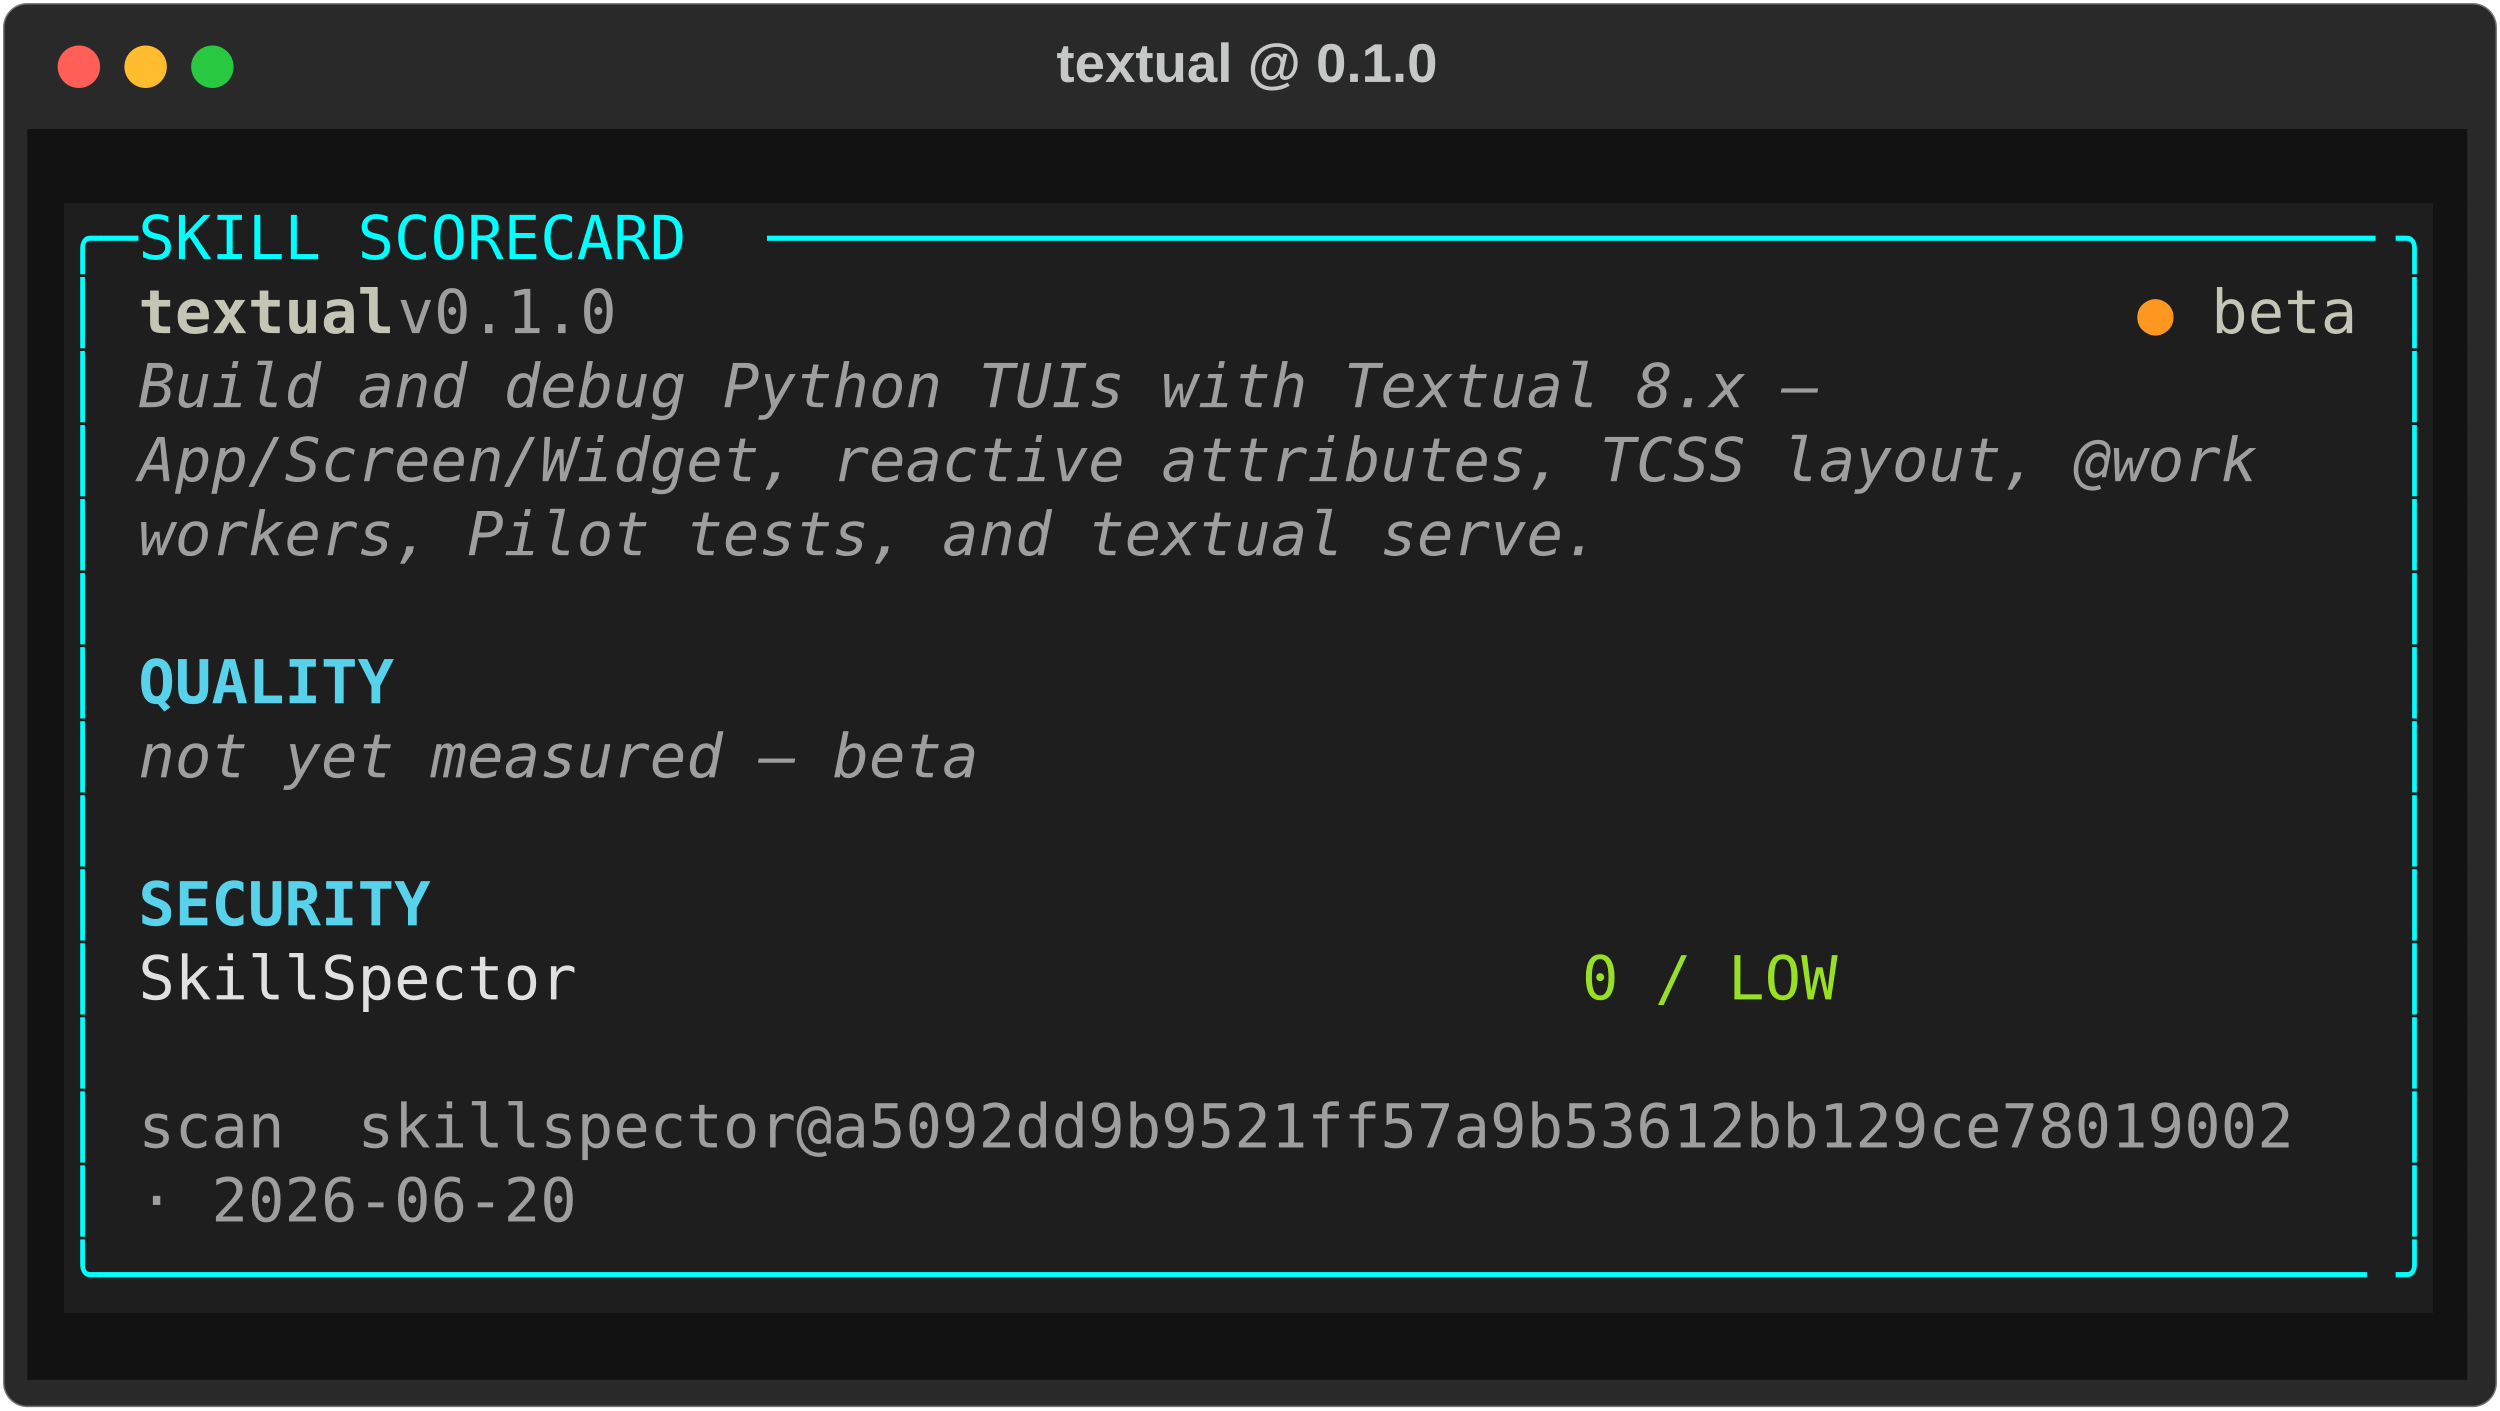
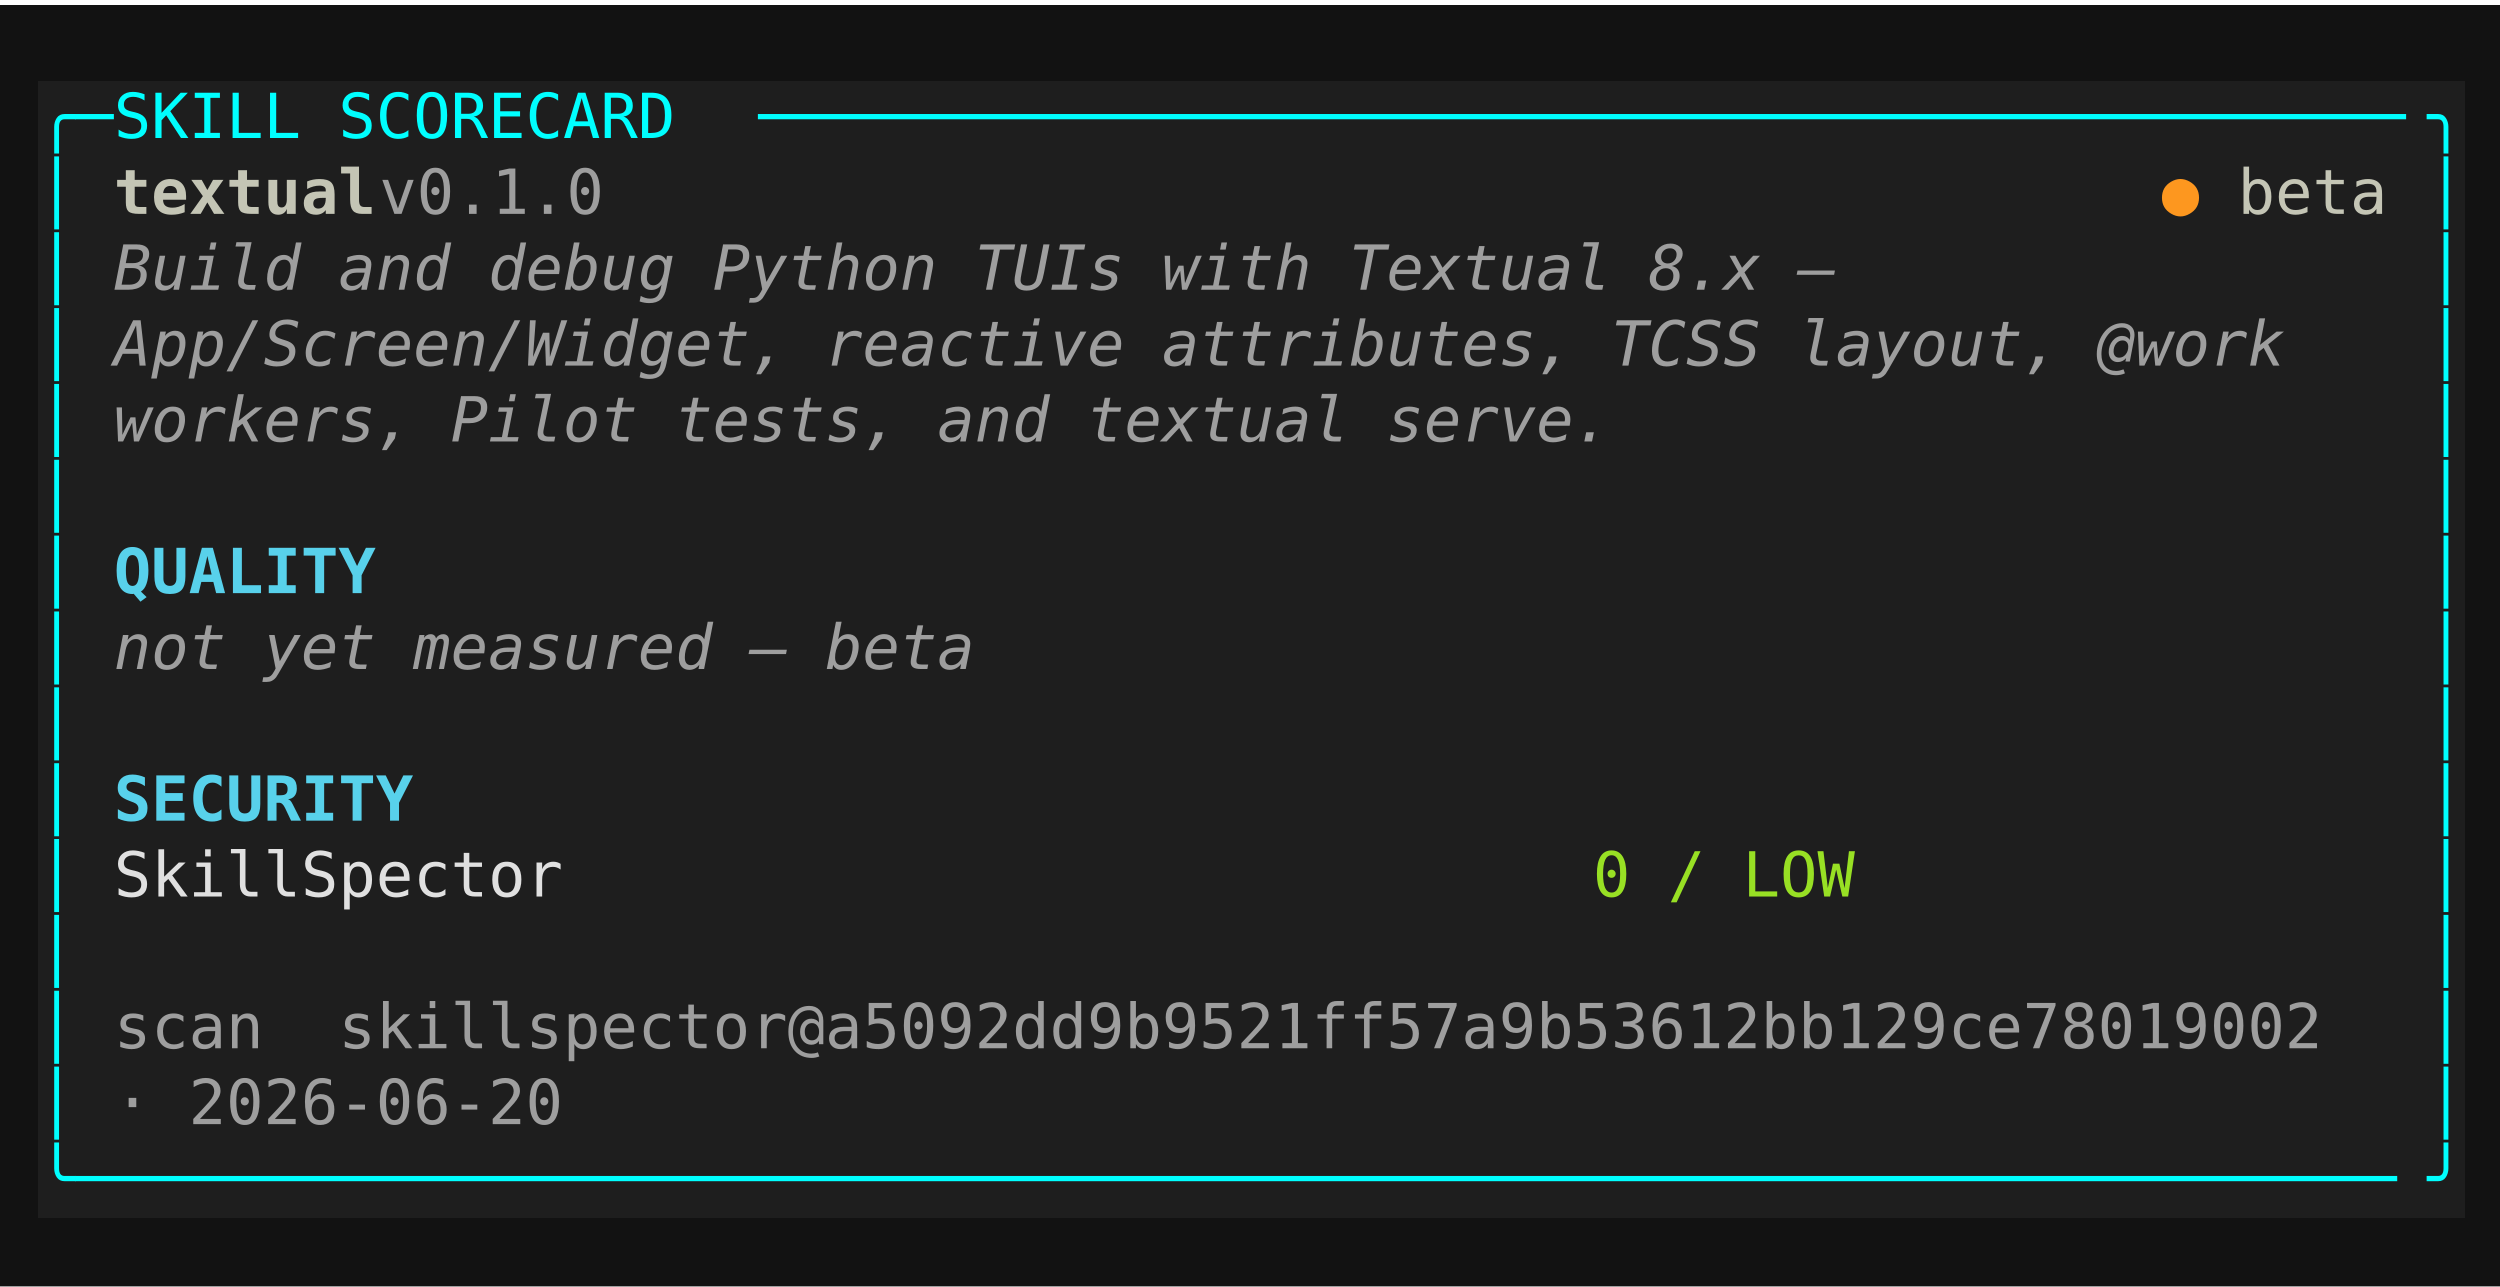
- <svg xmlns="http://www.w3.org/2000/svg" class="rich-terminal" viewBox="0 0 824 464.8">
+ <svg xmlns="http://www.w3.org/2000/svg" class="skill-scorecard" viewBox="0 0 804.2 413.8">
  <style>
- 
    @font-face {
        font-family: "Fira Code";
        src: local("FiraCode-Regular"),
                url("https://cdnjs.cloudflare.com/ajax/libs/firacode/6.2.0/woff2/FiraCode-Regular.woff2") format("woff2"),
                url("https://cdnjs.cloudflare.com/ajax/libs/firacode/6.2.0/woff/FiraCode-Regular.woff") format("woff");
        font-style: normal;
        font-weight: 400;
    }
    @font-face {
        font-family: "Fira Code";
        src: local("FiraCode-Bold"),
                url("https://cdnjs.cloudflare.com/ajax/libs/firacode/6.2.0/woff2/FiraCode-Bold.woff2") format("woff2"),
                url("https://cdnjs.cloudflare.com/ajax/libs/firacode/6.2.0/woff/FiraCode-Bold.woff") format("woff");
        font-style: bold;
        font-weight: 700;
    }
- 
-     .terminal-3913220273-matrix {
+     .terminal-4142857262-matrix {
        font-family: Fira Code, monospace;
        font-size: 20px;
        line-height: 24.4px;
        font-variant-east-asian: full-width;
    }
- 
-     .terminal-3913220273-title {
-         font-size: 18px;
-         font-weight: bold;
-         font-family: arial;
-     }
- 
-     .terminal-3913220273-r1 { fill: #c5c8c6 }
- .terminal-3913220273-r2 { fill: #00ffff }
- .terminal-3913220273-r3 { fill: #c4c5b5;font-weight: bold }
- .terminal-3913220273-r4 { fill: #9e9e9e }
- .terminal-3913220273-r5 { fill: #e0e0e0 }
- .terminal-3913220273-r6 { fill: #fd971f }
- .terminal-3913220273-r7 { fill: #c4c5b5 }
- .terminal-3913220273-r8 { fill: #9e9e9e;font-style: italic; }
- .terminal-3913220273-r9 { fill: #58d1eb;font-weight: bold }
- .terminal-3913220273-r10 { fill: #98e024 }
+     .terminal-4142857262-r1 { fill: #c5c8c6 }
+ .terminal-4142857262-r2 { fill: #00ffff }
+ .terminal-4142857262-r3 { fill: #c4c5b5;font-weight: bold }
+ .terminal-4142857262-r4 { fill: #9e9e9e }
+ .terminal-4142857262-r5 { fill: #e0e0e0 }
+ .terminal-4142857262-r6 { fill: #fd971f }
+ .terminal-4142857262-r7 { fill: #c4c5b5 }
+ .terminal-4142857262-r8 { fill: #9e9e9e;font-style: italic; }
+ .terminal-4142857262-r9 { fill: #58d1eb;font-weight: bold }
+ .terminal-4142857262-r10 { fill: #98e024 }
    </style>
  <defs>
-     <clipPath id="terminal-3913220273-clip-terminal">
+     <clipPath id="terminal-4142857262-clip-terminal">
      <rect x="0" y="0" width="804.2" height="413.8" />
    </clipPath>
-     <clipPath id="terminal-3913220273-line-0">
+     <clipPath id="terminal-4142857262-line-0">
      <rect x="0" y="1.5" width="805.2" height="24.65" />
    </clipPath>
-     <clipPath id="terminal-3913220273-line-1">
+     <clipPath id="terminal-4142857262-line-1">
      <rect x="0" y="25.9" width="805.2" height="24.65" />
    </clipPath>
-     <clipPath id="terminal-3913220273-line-2">
+     <clipPath id="terminal-4142857262-line-2">
      <rect x="0" y="50.3" width="805.2" height="24.65" />
    </clipPath>
-     <clipPath id="terminal-3913220273-line-3">
+     <clipPath id="terminal-4142857262-line-3">
      <rect x="0" y="74.7" width="805.2" height="24.65" />
    </clipPath>
-     <clipPath id="terminal-3913220273-line-4">
+     <clipPath id="terminal-4142857262-line-4">
      <rect x="0" y="99.1" width="805.2" height="24.65" />
    </clipPath>
-     <clipPath id="terminal-3913220273-line-5">
+     <clipPath id="terminal-4142857262-line-5">
      <rect x="0" y="123.5" width="805.2" height="24.65" />
    </clipPath>
-     <clipPath id="terminal-3913220273-line-6">
+     <clipPath id="terminal-4142857262-line-6">
      <rect x="0" y="147.9" width="805.2" height="24.65" />
    </clipPath>
-     <clipPath id="terminal-3913220273-line-7">
+     <clipPath id="terminal-4142857262-line-7">
      <rect x="0" y="172.3" width="805.2" height="24.65" />
    </clipPath>
-     <clipPath id="terminal-3913220273-line-8">
+     <clipPath id="terminal-4142857262-line-8">
      <rect x="0" y="196.7" width="805.2" height="24.65" />
    </clipPath>
-     <clipPath id="terminal-3913220273-line-9">
+     <clipPath id="terminal-4142857262-line-9">
      <rect x="0" y="221.1" width="805.2" height="24.65" />
    </clipPath>
-     <clipPath id="terminal-3913220273-line-10">
+     <clipPath id="terminal-4142857262-line-10">
      <rect x="0" y="245.5" width="805.2" height="24.65" />
    </clipPath>
-     <clipPath id="terminal-3913220273-line-11">
+     <clipPath id="terminal-4142857262-line-11">
      <rect x="0" y="269.9" width="805.2" height="24.65" />
    </clipPath>
-     <clipPath id="terminal-3913220273-line-12">
+     <clipPath id="terminal-4142857262-line-12">
      <rect x="0" y="294.3" width="805.2" height="24.65" />
    </clipPath>
-     <clipPath id="terminal-3913220273-line-13">
+     <clipPath id="terminal-4142857262-line-13">
      <rect x="0" y="318.7" width="805.2" height="24.65" />
    </clipPath>
-     <clipPath id="terminal-3913220273-line-14">
+     <clipPath id="terminal-4142857262-line-14">
      <rect x="0" y="343.1" width="805.2" height="24.65" />
    </clipPath>
-     <clipPath id="terminal-3913220273-line-15">
+     <clipPath id="terminal-4142857262-line-15">
      <rect x="0" y="367.5" width="805.2" height="24.65" />
    </clipPath>
  </defs>
-   <rect fill="#292929" stroke="rgba(255,255,255,0.35)" stroke-width="1" x="1" y="1" width="822" height="462.8" rx="8" />
-   <text class="terminal-3913220273-title" fill="#c5c8c6" text-anchor="middle" x="411" y="27">textual @ 0.1.0</text>
-   <g transform="translate(26,22)">
-     <circle cx="0" cy="0" r="7" fill="#ff5f57" />
-     <circle cx="22" cy="0" r="7" fill="#febc2e" />
-     <circle cx="44" cy="0" r="7" fill="#28c840" />
-   </g>
-   <g transform="translate(9, 41)" clip-path="url(#terminal-3913220273-clip-terminal)">
+   <g clip-path="url(#terminal-4142857262-clip-terminal)">
    <rect fill="#121212" x="0" y="1.5" width="805.2" height="24.65" shape-rendering="crispEdges" />
    <rect fill="#121212" x="0" y="25.9" width="12.2" height="24.65" shape-rendering="crispEdges" />
    <rect fill="#1e1e1e" x="12.2" y="25.9" width="12.2" height="24.65" shape-rendering="crispEdges" />
    <rect fill="#1e1e1e" x="24.4" y="25.9" width="12.2" height="24.65" shape-rendering="crispEdges" />
    <rect fill="#1e1e1e" x="36.6" y="25.9" width="207.4" height="24.65" shape-rendering="crispEdges" />
    <rect fill="#1e1e1e" x="244" y="25.9" width="536.8" height="24.65" shape-rendering="crispEdges" />
    <rect fill="#1e1e1e" x="780.8" y="25.9" width="12.2" height="24.65" shape-rendering="crispEdges" />
    <rect fill="#121212" x="793" y="25.9" width="12.2" height="24.65" shape-rendering="crispEdges" />
    <rect fill="#121212" x="0" y="50.3" width="12.2" height="24.65" shape-rendering="crispEdges" />
    <rect fill="#1e1e1e" x="12.2" y="50.3" width="12.2" height="24.65" shape-rendering="crispEdges" />
    <rect fill="#1e1e1e" x="24.4" y="50.3" width="12.2" height="24.65" shape-rendering="crispEdges" />
    <rect fill="#1e1e1e" x="36.6" y="50.3" width="85.4" height="24.65" shape-rendering="crispEdges" />
    <rect fill="#1e1e1e" x="122" y="50.3" width="97.6" height="24.65" shape-rendering="crispEdges" />
    <rect fill="#1e1e1e" x="219.6" y="50.3" width="341.6" height="24.65" shape-rendering="crispEdges" />
    <rect fill="#1e1e1e" x="561.2" y="50.3" width="134.2" height="24.65" shape-rendering="crispEdges" />
    <rect fill="#1e1e1e" x="695.4" y="50.3" width="24.4" height="24.65" shape-rendering="crispEdges" />
    <rect fill="#1e1e1e" x="719.8" y="50.3" width="48.8" height="24.65" shape-rendering="crispEdges" />
    <rect fill="#1e1e1e" x="768.6" y="50.3" width="12.2" height="24.65" shape-rendering="crispEdges" />
    <rect fill="#1e1e1e" x="780.8" y="50.3" width="12.2" height="24.65" shape-rendering="crispEdges" />
    <rect fill="#121212" x="793" y="50.3" width="12.2" height="24.65" shape-rendering="crispEdges" />
    <rect fill="#121212" x="0" y="74.7" width="12.2" height="24.65" shape-rendering="crispEdges" />
    <rect fill="#1e1e1e" x="12.2" y="74.7" width="12.2" height="24.65" shape-rendering="crispEdges" />
    <rect fill="#1e1e1e" x="24.4" y="74.7" width="12.2" height="24.65" shape-rendering="crispEdges" />
    <rect fill="#1e1e1e" x="36.6" y="74.7" width="573.4" height="24.65" shape-rendering="crispEdges" />
    <rect fill="#1e1e1e" x="610" y="74.7" width="158.6" height="24.65" shape-rendering="crispEdges" />
    <rect fill="#1e1e1e" x="768.6" y="74.7" width="12.2" height="24.65" shape-rendering="crispEdges" />
    <rect fill="#1e1e1e" x="780.8" y="74.7" width="12.2" height="24.65" shape-rendering="crispEdges" />
    <rect fill="#121212" x="793" y="74.7" width="12.2" height="24.65" shape-rendering="crispEdges" />
    <rect fill="#121212" x="0" y="99.1" width="12.2" height="24.65" shape-rendering="crispEdges" />
    <rect fill="#1e1e1e" x="12.2" y="99.1" width="12.2" height="24.65" shape-rendering="crispEdges" />
    <rect fill="#1e1e1e" x="24.4" y="99.1" width="12.2" height="24.65" shape-rendering="crispEdges" />
    <rect fill="#1e1e1e" x="36.6" y="99.1" width="719.8" height="24.65" shape-rendering="crispEdges" />
    <rect fill="#1e1e1e" x="756.4" y="99.1" width="12.2" height="24.65" shape-rendering="crispEdges" />
    <rect fill="#1e1e1e" x="768.6" y="99.1" width="12.2" height="24.65" shape-rendering="crispEdges" />
    <rect fill="#1e1e1e" x="780.8" y="99.1" width="12.2" height="24.65" shape-rendering="crispEdges" />
    <rect fill="#121212" x="793" y="99.1" width="12.2" height="24.65" shape-rendering="crispEdges" />
    <rect fill="#121212" x="0" y="123.5" width="12.2" height="24.65" shape-rendering="crispEdges" />
    <rect fill="#1e1e1e" x="12.2" y="123.5" width="12.2" height="24.65" shape-rendering="crispEdges" />
    <rect fill="#1e1e1e" x="24.4" y="123.5" width="12.2" height="24.65" shape-rendering="crispEdges" />
    <rect fill="#1e1e1e" x="36.6" y="123.5" width="488" height="24.65" shape-rendering="crispEdges" />
    <rect fill="#1e1e1e" x="524.6" y="123.5" width="244" height="24.65" shape-rendering="crispEdges" />
    <rect fill="#1e1e1e" x="768.6" y="123.5" width="12.2" height="24.65" shape-rendering="crispEdges" />
    <rect fill="#1e1e1e" x="780.8" y="123.5" width="12.2" height="24.65" shape-rendering="crispEdges" />
    <rect fill="#121212" x="793" y="123.5" width="12.2" height="24.65" shape-rendering="crispEdges" />
    <rect fill="#121212" x="0" y="147.9" width="12.2" height="24.65" shape-rendering="crispEdges" />
    <rect fill="#1e1e1e" x="12.2" y="147.9" width="12.2" height="24.65" shape-rendering="crispEdges" />
    <rect fill="#1e1e1e" x="24.4" y="147.9" width="12.2" height="24.65" shape-rendering="crispEdges" />
    <rect fill="#1e1e1e" x="36.6" y="147.9" width="0" height="24.65" shape-rendering="crispEdges" />
    <rect fill="#1e1e1e" x="36.6" y="147.9" width="732" height="24.65" shape-rendering="crispEdges" />
    <rect fill="#1e1e1e" x="768.6" y="147.9" width="12.2" height="24.65" shape-rendering="crispEdges" />
    <rect fill="#1e1e1e" x="780.8" y="147.9" width="12.2" height="24.65" shape-rendering="crispEdges" />
    <rect fill="#121212" x="793" y="147.9" width="12.2" height="24.65" shape-rendering="crispEdges" />
    <rect fill="#121212" x="0" y="172.3" width="12.2" height="24.65" shape-rendering="crispEdges" />
    <rect fill="#1e1e1e" x="12.2" y="172.3" width="12.2" height="24.65" shape-rendering="crispEdges" />
    <rect fill="#1e1e1e" x="24.4" y="172.3" width="12.2" height="24.65" shape-rendering="crispEdges" />
    <rect fill="#1e1e1e" x="36.6" y="172.3" width="85.4" height="24.65" shape-rendering="crispEdges" />
    <rect fill="#1e1e1e" x="122" y="172.3" width="646.6" height="24.65" shape-rendering="crispEdges" />
    <rect fill="#1e1e1e" x="768.6" y="172.3" width="12.2" height="24.65" shape-rendering="crispEdges" />
    <rect fill="#1e1e1e" x="780.8" y="172.3" width="12.2" height="24.65" shape-rendering="crispEdges" />
    <rect fill="#121212" x="793" y="172.3" width="12.2" height="24.65" shape-rendering="crispEdges" />
    <rect fill="#121212" x="0" y="196.7" width="12.2" height="24.65" shape-rendering="crispEdges" />
    <rect fill="#1e1e1e" x="12.2" y="196.7" width="12.2" height="24.65" shape-rendering="crispEdges" />
    <rect fill="#1e1e1e" x="24.4" y="196.7" width="12.2" height="24.65" shape-rendering="crispEdges" />
    <rect fill="#1e1e1e" x="36.6" y="196.7" width="305" height="24.65" shape-rendering="crispEdges" />
    <rect fill="#1e1e1e" x="341.6" y="196.7" width="427" height="24.65" shape-rendering="crispEdges" />
    <rect fill="#1e1e1e" x="768.6" y="196.7" width="12.2" height="24.65" shape-rendering="crispEdges" />
    <rect fill="#1e1e1e" x="780.8" y="196.7" width="12.2" height="24.65" shape-rendering="crispEdges" />
    <rect fill="#121212" x="793" y="196.7" width="12.2" height="24.65" shape-rendering="crispEdges" />
    <rect fill="#121212" x="0" y="221.1" width="12.2" height="24.65" shape-rendering="crispEdges" />
    <rect fill="#1e1e1e" x="12.2" y="221.1" width="12.2" height="24.65" shape-rendering="crispEdges" />
    <rect fill="#1e1e1e" x="24.4" y="221.1" width="12.2" height="24.65" shape-rendering="crispEdges" />
    <rect fill="#1e1e1e" x="36.6" y="221.1" width="0" height="24.65" shape-rendering="crispEdges" />
    <rect fill="#1e1e1e" x="36.6" y="221.1" width="732" height="24.65" shape-rendering="crispEdges" />
    <rect fill="#1e1e1e" x="768.6" y="221.1" width="12.2" height="24.65" shape-rendering="crispEdges" />
    <rect fill="#1e1e1e" x="780.8" y="221.1" width="12.2" height="24.65" shape-rendering="crispEdges" />
    <rect fill="#121212" x="793" y="221.1" width="12.2" height="24.65" shape-rendering="crispEdges" />
    <rect fill="#121212" x="0" y="245.5" width="12.2" height="24.65" shape-rendering="crispEdges" />
    <rect fill="#1e1e1e" x="12.2" y="245.5" width="12.2" height="24.65" shape-rendering="crispEdges" />
    <rect fill="#1e1e1e" x="24.4" y="245.5" width="12.2" height="24.65" shape-rendering="crispEdges" />
    <rect fill="#1e1e1e" x="36.6" y="245.5" width="97.6" height="24.65" shape-rendering="crispEdges" />
    <rect fill="#1e1e1e" x="134.2" y="245.5" width="634.4" height="24.65" shape-rendering="crispEdges" />
    <rect fill="#1e1e1e" x="768.6" y="245.5" width="12.2" height="24.65" shape-rendering="crispEdges" />
    <rect fill="#1e1e1e" x="780.8" y="245.5" width="12.2" height="24.65" shape-rendering="crispEdges" />
    <rect fill="#121212" x="793" y="245.5" width="12.2" height="24.65" shape-rendering="crispEdges" />
    <rect fill="#121212" x="0" y="269.9" width="12.2" height="24.65" shape-rendering="crispEdges" />
    <rect fill="#1e1e1e" x="12.2" y="269.9" width="12.2" height="24.65" shape-rendering="crispEdges" />
    <rect fill="#1e1e1e" x="24.4" y="269.9" width="12.2" height="24.65" shape-rendering="crispEdges" />
    <rect fill="#1e1e1e" x="36.6" y="269.9" width="475.8" height="24.65" shape-rendering="crispEdges" />
    <rect fill="#1e1e1e" x="512.4" y="269.9" width="256.2" height="24.65" shape-rendering="crispEdges" />
    <rect fill="#1e1e1e" x="768.6" y="269.9" width="12.2" height="24.65" shape-rendering="crispEdges" />
    <rect fill="#1e1e1e" x="780.8" y="269.9" width="12.2" height="24.65" shape-rendering="crispEdges" />
    <rect fill="#121212" x="793" y="269.9" width="12.2" height="24.65" shape-rendering="crispEdges" />
    <rect fill="#121212" x="0" y="294.3" width="12.2" height="24.65" shape-rendering="crispEdges" />
    <rect fill="#1e1e1e" x="12.2" y="294.3" width="12.2" height="24.65" shape-rendering="crispEdges" />
    <rect fill="#1e1e1e" x="24.4" y="294.3" width="12.2" height="24.65" shape-rendering="crispEdges" />
    <rect fill="#1e1e1e" x="36.6" y="294.3" width="0" height="24.65" shape-rendering="crispEdges" />
    <rect fill="#1e1e1e" x="36.6" y="294.3" width="732" height="24.65" shape-rendering="crispEdges" />
    <rect fill="#1e1e1e" x="768.6" y="294.3" width="12.2" height="24.65" shape-rendering="crispEdges" />
    <rect fill="#1e1e1e" x="780.8" y="294.3" width="12.2" height="24.65" shape-rendering="crispEdges" />
    <rect fill="#121212" x="793" y="294.3" width="12.2" height="24.65" shape-rendering="crispEdges" />
    <rect fill="#121212" x="0" y="318.7" width="12.2" height="24.65" shape-rendering="crispEdges" />
    <rect fill="#1e1e1e" x="12.2" y="318.7" width="12.2" height="24.65" shape-rendering="crispEdges" />
    <rect fill="#1e1e1e" x="24.4" y="318.7" width="12.2" height="24.65" shape-rendering="crispEdges" />
    <rect fill="#1e1e1e" x="36.6" y="318.7" width="732" height="24.65" shape-rendering="crispEdges" />
    <rect fill="#1e1e1e" x="768.6" y="318.7" width="12.2" height="24.65" shape-rendering="crispEdges" />
    <rect fill="#1e1e1e" x="780.8" y="318.7" width="12.2" height="24.65" shape-rendering="crispEdges" />
    <rect fill="#121212" x="793" y="318.7" width="12.2" height="24.65" shape-rendering="crispEdges" />
    <rect fill="#121212" x="0" y="343.1" width="12.2" height="24.65" shape-rendering="crispEdges" />
    <rect fill="#1e1e1e" x="12.2" y="343.1" width="12.2" height="24.65" shape-rendering="crispEdges" />
    <rect fill="#1e1e1e" x="24.4" y="343.1" width="12.2" height="24.65" shape-rendering="crispEdges" />
    <rect fill="#1e1e1e" x="36.6" y="343.1" width="146.4" height="24.65" shape-rendering="crispEdges" />
    <rect fill="#1e1e1e" x="183" y="343.1" width="585.6" height="24.65" shape-rendering="crispEdges" />
    <rect fill="#1e1e1e" x="768.6" y="343.1" width="12.2" height="24.65" shape-rendering="crispEdges" />
    <rect fill="#1e1e1e" x="780.8" y="343.1" width="12.2" height="24.65" shape-rendering="crispEdges" />
    <rect fill="#121212" x="793" y="343.1" width="12.2" height="24.65" shape-rendering="crispEdges" />
    <rect fill="#121212" x="0" y="367.5" width="12.2" height="24.65" shape-rendering="crispEdges" />
    <rect fill="#1e1e1e" x="12.2" y="367.5" width="12.2" height="24.65" shape-rendering="crispEdges" />
    <rect fill="#1e1e1e" x="24.4" y="367.5" width="756.4" height="24.65" shape-rendering="crispEdges" />
    <rect fill="#1e1e1e" x="780.8" y="367.5" width="12.2" height="24.65" shape-rendering="crispEdges" />
    <rect fill="#121212" x="793" y="367.5" width="12.2" height="24.65" shape-rendering="crispEdges" />
    <rect fill="#121212" x="0" y="391.9" width="805.2" height="24.65" shape-rendering="crispEdges" />
-     <g class="terminal-3913220273-matrix">
-       <text class="terminal-3913220273-r1" x="805.2" y="20" textLength="12.2" clip-path="url(#terminal-3913220273-line-0)">
- </text>
-       <text class="terminal-3913220273-r2" x="12.2" y="44.4" textLength="12.2" clip-path="url(#terminal-3913220273-line-1)">╭</text>
-       <text class="terminal-3913220273-r2" x="24.4" y="44.4" textLength="12.2" clip-path="url(#terminal-3913220273-line-1)">─</text>
-       <text class="terminal-3913220273-r2" x="36.6" y="44.4" textLength="207.4" clip-path="url(#terminal-3913220273-line-1)"> SKILL SCORECARD </text>
-       <text class="terminal-3913220273-r2" x="244" y="44.4" textLength="536.8" clip-path="url(#terminal-3913220273-line-1)">────────────────────────────────────────────</text>
-       <text class="terminal-3913220273-r2" x="780.8" y="44.4" textLength="12.2" clip-path="url(#terminal-3913220273-line-1)">╮</text>
-       <text class="terminal-3913220273-r1" x="805.2" y="44.4" textLength="12.2" clip-path="url(#terminal-3913220273-line-1)">
- </text>
-       <text class="terminal-3913220273-r2" x="12.2" y="68.8" textLength="12.2" clip-path="url(#terminal-3913220273-line-2)">│</text>
-       <text class="terminal-3913220273-r3" x="36.6" y="68.8" textLength="85.4" clip-path="url(#terminal-3913220273-line-2)">textual</text>
-       <text class="terminal-3913220273-r4" x="122" y="68.8" textLength="97.6" clip-path="url(#terminal-3913220273-line-2)">  v0.1.0</text>
-       <text class="terminal-3913220273-r6" x="695.4" y="68.8" textLength="24.4" clip-path="url(#terminal-3913220273-line-2)">● </text>
-       <text class="terminal-3913220273-r7" x="719.8" y="68.8" textLength="48.8" clip-path="url(#terminal-3913220273-line-2)">beta</text>
-       <text class="terminal-3913220273-r2" x="780.8" y="68.8" textLength="12.2" clip-path="url(#terminal-3913220273-line-2)">│</text>
-       <text class="terminal-3913220273-r1" x="805.2" y="68.8" textLength="12.2" clip-path="url(#terminal-3913220273-line-2)">
- </text>
-       <text class="terminal-3913220273-r2" x="12.2" y="93.2" textLength="12.2" clip-path="url(#terminal-3913220273-line-3)">│</text>
-       <text class="terminal-3913220273-r8" x="36.6" y="93.2" textLength="573.4" clip-path="url(#terminal-3913220273-line-3)">Build and debug Python TUIs with Textual 8.x — </text>
-       <text class="terminal-3913220273-r2" x="780.8" y="93.2" textLength="12.2" clip-path="url(#terminal-3913220273-line-3)">│</text>
-       <text class="terminal-3913220273-r1" x="805.2" y="93.2" textLength="12.2" clip-path="url(#terminal-3913220273-line-3)">
- </text>
-       <text class="terminal-3913220273-r2" x="12.2" y="117.6" textLength="12.2" clip-path="url(#terminal-3913220273-line-4)">│</text>
-       <text class="terminal-3913220273-r8" x="36.6" y="117.6" textLength="719.8" clip-path="url(#terminal-3913220273-line-4)">App/Screen/Widget, reactive attributes, TCSS layout, @work </text>
-       <text class="terminal-3913220273-r2" x="780.8" y="117.6" textLength="12.2" clip-path="url(#terminal-3913220273-line-4)">│</text>
-       <text class="terminal-3913220273-r1" x="805.2" y="117.6" textLength="12.2" clip-path="url(#terminal-3913220273-line-4)">
- </text>
-       <text class="terminal-3913220273-r2" x="12.2" y="142" textLength="12.2" clip-path="url(#terminal-3913220273-line-5)">│</text>
-       <text class="terminal-3913220273-r8" x="36.6" y="142" textLength="488" clip-path="url(#terminal-3913220273-line-5)">workers, Pilot tests, and textual serve.</text>
-       <text class="terminal-3913220273-r2" x="780.8" y="142" textLength="12.2" clip-path="url(#terminal-3913220273-line-5)">│</text>
-       <text class="terminal-3913220273-r1" x="805.2" y="142" textLength="12.2" clip-path="url(#terminal-3913220273-line-5)">
- </text>
-       <text class="terminal-3913220273-r2" x="12.2" y="166.4" textLength="12.2" clip-path="url(#terminal-3913220273-line-6)">│</text>
-       <text class="terminal-3913220273-r2" x="780.8" y="166.4" textLength="12.2" clip-path="url(#terminal-3913220273-line-6)">│</text>
-       <text class="terminal-3913220273-r1" x="805.2" y="166.4" textLength="12.2" clip-path="url(#terminal-3913220273-line-6)">
- </text>
-       <text class="terminal-3913220273-r2" x="12.2" y="190.8" textLength="12.2" clip-path="url(#terminal-3913220273-line-7)">│</text>
-       <text class="terminal-3913220273-r9" x="36.6" y="190.8" textLength="85.4" clip-path="url(#terminal-3913220273-line-7)">QUALITY</text>
-       <text class="terminal-3913220273-r2" x="780.8" y="190.8" textLength="12.2" clip-path="url(#terminal-3913220273-line-7)">│</text>
-       <text class="terminal-3913220273-r1" x="805.2" y="190.8" textLength="12.2" clip-path="url(#terminal-3913220273-line-7)">
- </text>
-       <text class="terminal-3913220273-r2" x="12.2" y="215.2" textLength="12.2" clip-path="url(#terminal-3913220273-line-8)">│</text>
-       <text class="terminal-3913220273-r8" x="36.6" y="215.2" textLength="305" clip-path="url(#terminal-3913220273-line-8)">  not yet measured — beta</text>
-       <text class="terminal-3913220273-r2" x="780.8" y="215.2" textLength="12.2" clip-path="url(#terminal-3913220273-line-8)">│</text>
-       <text class="terminal-3913220273-r1" x="805.2" y="215.2" textLength="12.2" clip-path="url(#terminal-3913220273-line-8)">
- </text>
-       <text class="terminal-3913220273-r2" x="12.2" y="239.6" textLength="12.2" clip-path="url(#terminal-3913220273-line-9)">│</text>
-       <text class="terminal-3913220273-r2" x="780.8" y="239.6" textLength="12.2" clip-path="url(#terminal-3913220273-line-9)">│</text>
-       <text class="terminal-3913220273-r1" x="805.2" y="239.6" textLength="12.2" clip-path="url(#terminal-3913220273-line-9)">
- </text>
-       <text class="terminal-3913220273-r2" x="12.2" y="264" textLength="12.2" clip-path="url(#terminal-3913220273-line-10)">│</text>
-       <text class="terminal-3913220273-r9" x="36.6" y="264" textLength="97.6" clip-path="url(#terminal-3913220273-line-10)">SECURITY</text>
-       <text class="terminal-3913220273-r2" x="780.8" y="264" textLength="12.2" clip-path="url(#terminal-3913220273-line-10)">│</text>
-       <text class="terminal-3913220273-r1" x="805.2" y="264" textLength="12.2" clip-path="url(#terminal-3913220273-line-10)">
- </text>
-       <text class="terminal-3913220273-r2" x="12.2" y="288.4" textLength="12.2" clip-path="url(#terminal-3913220273-line-11)">│</text>
-       <text class="terminal-3913220273-r5" x="36.6" y="288.4" textLength="475.8" clip-path="url(#terminal-3913220273-line-11)">  SkillSpector                         </text>
-       <text class="terminal-3913220273-r10" x="512.4" y="288.4" textLength="256.2" clip-path="url(#terminal-3913220273-line-11)">0 / LOW              </text>
-       <text class="terminal-3913220273-r2" x="780.8" y="288.4" textLength="12.2" clip-path="url(#terminal-3913220273-line-11)">│</text>
-       <text class="terminal-3913220273-r1" x="805.2" y="288.4" textLength="12.2" clip-path="url(#terminal-3913220273-line-11)">
- </text>
-       <text class="terminal-3913220273-r2" x="12.2" y="312.8" textLength="12.2" clip-path="url(#terminal-3913220273-line-12)">│</text>
-       <text class="terminal-3913220273-r2" x="780.8" y="312.8" textLength="12.2" clip-path="url(#terminal-3913220273-line-12)">│</text>
-       <text class="terminal-3913220273-r1" x="805.2" y="312.8" textLength="12.2" clip-path="url(#terminal-3913220273-line-12)">
- </text>
-       <text class="terminal-3913220273-r2" x="12.2" y="337.2" textLength="12.2" clip-path="url(#terminal-3913220273-line-13)">│</text>
-       <text class="terminal-3913220273-r4" x="36.6" y="337.2" textLength="732" clip-path="url(#terminal-3913220273-line-13)">scan  skillspector@a5092dd9b9521ff57a9b53612bb129ce78019002 </text>
-       <text class="terminal-3913220273-r2" x="780.8" y="337.2" textLength="12.2" clip-path="url(#terminal-3913220273-line-13)">│</text>
-       <text class="terminal-3913220273-r1" x="805.2" y="337.2" textLength="12.2" clip-path="url(#terminal-3913220273-line-13)">
- </text>
-       <text class="terminal-3913220273-r2" x="12.2" y="361.6" textLength="12.2" clip-path="url(#terminal-3913220273-line-14)">│</text>
-       <text class="terminal-3913220273-r4" x="36.6" y="361.6" textLength="146.4" clip-path="url(#terminal-3913220273-line-14)">· 2026-06-20</text>
-       <text class="terminal-3913220273-r2" x="780.8" y="361.6" textLength="12.2" clip-path="url(#terminal-3913220273-line-14)">│</text>
-       <text class="terminal-3913220273-r1" x="805.2" y="361.6" textLength="12.2" clip-path="url(#terminal-3913220273-line-14)">
- </text>
-       <text class="terminal-3913220273-r2" x="12.2" y="386" textLength="12.2" clip-path="url(#terminal-3913220273-line-15)">╰</text>
-       <text class="terminal-3913220273-r2" x="24.4" y="386" textLength="756.4" clip-path="url(#terminal-3913220273-line-15)">──────────────────────────────────────────────────────────────</text>
-       <text class="terminal-3913220273-r2" x="780.8" y="386" textLength="12.2" clip-path="url(#terminal-3913220273-line-15)">╯</text>
-       <text class="terminal-3913220273-r1" x="805.2" y="386" textLength="12.2" clip-path="url(#terminal-3913220273-line-15)">
+     <g class="terminal-4142857262-matrix">
+       <text class="terminal-4142857262-r1" x="805.2" y="20" textLength="12.2" clip-path="url(#terminal-4142857262-line-0)">
+ </text>
+       <text class="terminal-4142857262-r2" x="12.2" y="44.4" textLength="12.2" clip-path="url(#terminal-4142857262-line-1)">╭</text>
+       <text class="terminal-4142857262-r2" x="24.4" y="44.4" textLength="12.2" clip-path="url(#terminal-4142857262-line-1)">─</text>
+       <text class="terminal-4142857262-r2" x="36.6" y="44.4" textLength="207.4" clip-path="url(#terminal-4142857262-line-1)"> SKILL SCORECARD </text>
+       <text class="terminal-4142857262-r2" x="244" y="44.4" textLength="536.8" clip-path="url(#terminal-4142857262-line-1)">────────────────────────────────────────────</text>
+       <text class="terminal-4142857262-r2" x="780.8" y="44.4" textLength="12.2" clip-path="url(#terminal-4142857262-line-1)">╮</text>
+       <text class="terminal-4142857262-r1" x="805.2" y="44.4" textLength="12.2" clip-path="url(#terminal-4142857262-line-1)">
+ </text>
+       <text class="terminal-4142857262-r2" x="12.2" y="68.8" textLength="12.2" clip-path="url(#terminal-4142857262-line-2)">│</text>
+       <text class="terminal-4142857262-r3" x="36.6" y="68.8" textLength="85.4" clip-path="url(#terminal-4142857262-line-2)">textual</text>
+       <text class="terminal-4142857262-r4" x="122" y="68.8" textLength="97.6" clip-path="url(#terminal-4142857262-line-2)">  v0.1.0</text>
+       <text class="terminal-4142857262-r6" x="695.4" y="68.8" textLength="24.4" clip-path="url(#terminal-4142857262-line-2)">● </text>
+       <text class="terminal-4142857262-r7" x="719.8" y="68.8" textLength="48.8" clip-path="url(#terminal-4142857262-line-2)">beta</text>
+       <text class="terminal-4142857262-r2" x="780.8" y="68.8" textLength="12.2" clip-path="url(#terminal-4142857262-line-2)">│</text>
+       <text class="terminal-4142857262-r1" x="805.2" y="68.8" textLength="12.2" clip-path="url(#terminal-4142857262-line-2)">
+ </text>
+       <text class="terminal-4142857262-r2" x="12.2" y="93.2" textLength="12.2" clip-path="url(#terminal-4142857262-line-3)">│</text>
+       <text class="terminal-4142857262-r8" x="36.6" y="93.2" textLength="573.4" clip-path="url(#terminal-4142857262-line-3)">Build and debug Python TUIs with Textual 8.x — </text>
+       <text class="terminal-4142857262-r2" x="780.8" y="93.2" textLength="12.2" clip-path="url(#terminal-4142857262-line-3)">│</text>
+       <text class="terminal-4142857262-r1" x="805.2" y="93.2" textLength="12.2" clip-path="url(#terminal-4142857262-line-3)">
+ </text>
+       <text class="terminal-4142857262-r2" x="12.2" y="117.6" textLength="12.2" clip-path="url(#terminal-4142857262-line-4)">│</text>
+       <text class="terminal-4142857262-r8" x="36.6" y="117.6" textLength="719.8" clip-path="url(#terminal-4142857262-line-4)">App/Screen/Widget, reactive attributes, TCSS layout, @work </text>
+       <text class="terminal-4142857262-r2" x="780.8" y="117.6" textLength="12.2" clip-path="url(#terminal-4142857262-line-4)">│</text>
+       <text class="terminal-4142857262-r1" x="805.2" y="117.6" textLength="12.2" clip-path="url(#terminal-4142857262-line-4)">
+ </text>
+       <text class="terminal-4142857262-r2" x="12.2" y="142" textLength="12.2" clip-path="url(#terminal-4142857262-line-5)">│</text>
+       <text class="terminal-4142857262-r8" x="36.6" y="142" textLength="488" clip-path="url(#terminal-4142857262-line-5)">workers, Pilot tests, and textual serve.</text>
+       <text class="terminal-4142857262-r2" x="780.8" y="142" textLength="12.2" clip-path="url(#terminal-4142857262-line-5)">│</text>
+       <text class="terminal-4142857262-r1" x="805.2" y="142" textLength="12.2" clip-path="url(#terminal-4142857262-line-5)">
+ </text>
+       <text class="terminal-4142857262-r2" x="12.2" y="166.4" textLength="12.2" clip-path="url(#terminal-4142857262-line-6)">│</text>
+       <text class="terminal-4142857262-r2" x="780.8" y="166.4" textLength="12.2" clip-path="url(#terminal-4142857262-line-6)">│</text>
+       <text class="terminal-4142857262-r1" x="805.2" y="166.4" textLength="12.2" clip-path="url(#terminal-4142857262-line-6)">
+ </text>
+       <text class="terminal-4142857262-r2" x="12.2" y="190.8" textLength="12.2" clip-path="url(#terminal-4142857262-line-7)">│</text>
+       <text class="terminal-4142857262-r9" x="36.6" y="190.8" textLength="85.4" clip-path="url(#terminal-4142857262-line-7)">QUALITY</text>
+       <text class="terminal-4142857262-r2" x="780.8" y="190.8" textLength="12.2" clip-path="url(#terminal-4142857262-line-7)">│</text>
+       <text class="terminal-4142857262-r1" x="805.2" y="190.8" textLength="12.2" clip-path="url(#terminal-4142857262-line-7)">
+ </text>
+       <text class="terminal-4142857262-r2" x="12.2" y="215.2" textLength="12.2" clip-path="url(#terminal-4142857262-line-8)">│</text>
+       <text class="terminal-4142857262-r8" x="36.6" y="215.2" textLength="305" clip-path="url(#terminal-4142857262-line-8)">  not yet measured — beta</text>
+       <text class="terminal-4142857262-r2" x="780.8" y="215.2" textLength="12.2" clip-path="url(#terminal-4142857262-line-8)">│</text>
+       <text class="terminal-4142857262-r1" x="805.2" y="215.2" textLength="12.2" clip-path="url(#terminal-4142857262-line-8)">
+ </text>
+       <text class="terminal-4142857262-r2" x="12.2" y="239.6" textLength="12.2" clip-path="url(#terminal-4142857262-line-9)">│</text>
+       <text class="terminal-4142857262-r2" x="780.8" y="239.6" textLength="12.2" clip-path="url(#terminal-4142857262-line-9)">│</text>
+       <text class="terminal-4142857262-r1" x="805.2" y="239.6" textLength="12.2" clip-path="url(#terminal-4142857262-line-9)">
+ </text>
+       <text class="terminal-4142857262-r2" x="12.2" y="264" textLength="12.2" clip-path="url(#terminal-4142857262-line-10)">│</text>
+       <text class="terminal-4142857262-r9" x="36.6" y="264" textLength="97.6" clip-path="url(#terminal-4142857262-line-10)">SECURITY</text>
+       <text class="terminal-4142857262-r2" x="780.8" y="264" textLength="12.2" clip-path="url(#terminal-4142857262-line-10)">│</text>
+       <text class="terminal-4142857262-r1" x="805.2" y="264" textLength="12.2" clip-path="url(#terminal-4142857262-line-10)">
+ </text>
+       <text class="terminal-4142857262-r2" x="12.2" y="288.4" textLength="12.2" clip-path="url(#terminal-4142857262-line-11)">│</text>
+       <text class="terminal-4142857262-r5" x="36.6" y="288.4" textLength="475.8" clip-path="url(#terminal-4142857262-line-11)">  SkillSpector                         </text>
+       <text class="terminal-4142857262-r10" x="512.4" y="288.4" textLength="256.2" clip-path="url(#terminal-4142857262-line-11)">0 / LOW              </text>
+       <text class="terminal-4142857262-r2" x="780.8" y="288.4" textLength="12.2" clip-path="url(#terminal-4142857262-line-11)">│</text>
+       <text class="terminal-4142857262-r1" x="805.2" y="288.4" textLength="12.2" clip-path="url(#terminal-4142857262-line-11)">
+ </text>
+       <text class="terminal-4142857262-r2" x="12.2" y="312.8" textLength="12.2" clip-path="url(#terminal-4142857262-line-12)">│</text>
+       <text class="terminal-4142857262-r2" x="780.8" y="312.8" textLength="12.2" clip-path="url(#terminal-4142857262-line-12)">│</text>
+       <text class="terminal-4142857262-r1" x="805.2" y="312.8" textLength="12.2" clip-path="url(#terminal-4142857262-line-12)">
+ </text>
+       <text class="terminal-4142857262-r2" x="12.2" y="337.2" textLength="12.2" clip-path="url(#terminal-4142857262-line-13)">│</text>
+       <text class="terminal-4142857262-r4" x="36.6" y="337.2" textLength="732" clip-path="url(#terminal-4142857262-line-13)">scan  skillspector@a5092dd9b9521ff57a9b53612bb129ce78019002 </text>
+       <text class="terminal-4142857262-r2" x="780.8" y="337.2" textLength="12.2" clip-path="url(#terminal-4142857262-line-13)">│</text>
+       <text class="terminal-4142857262-r1" x="805.2" y="337.2" textLength="12.2" clip-path="url(#terminal-4142857262-line-13)">
+ </text>
+       <text class="terminal-4142857262-r2" x="12.2" y="361.6" textLength="12.2" clip-path="url(#terminal-4142857262-line-14)">│</text>
+       <text class="terminal-4142857262-r4" x="36.6" y="361.6" textLength="146.4" clip-path="url(#terminal-4142857262-line-14)">· 2026-06-20</text>
+       <text class="terminal-4142857262-r2" x="780.8" y="361.6" textLength="12.2" clip-path="url(#terminal-4142857262-line-14)">│</text>
+       <text class="terminal-4142857262-r1" x="805.2" y="361.6" textLength="12.2" clip-path="url(#terminal-4142857262-line-14)">
+ </text>
+       <text class="terminal-4142857262-r2" x="12.2" y="386" textLength="12.2" clip-path="url(#terminal-4142857262-line-15)">╰</text>
+       <text class="terminal-4142857262-r2" x="24.4" y="386" textLength="756.4" clip-path="url(#terminal-4142857262-line-15)">──────────────────────────────────────────────────────────────</text>
+       <text class="terminal-4142857262-r2" x="780.8" y="386" textLength="12.2" clip-path="url(#terminal-4142857262-line-15)">╯</text>
+       <text class="terminal-4142857262-r1" x="805.2" y="386" textLength="12.2" clip-path="url(#terminal-4142857262-line-15)">
</text>
    </g>
  </g>
</svg>
